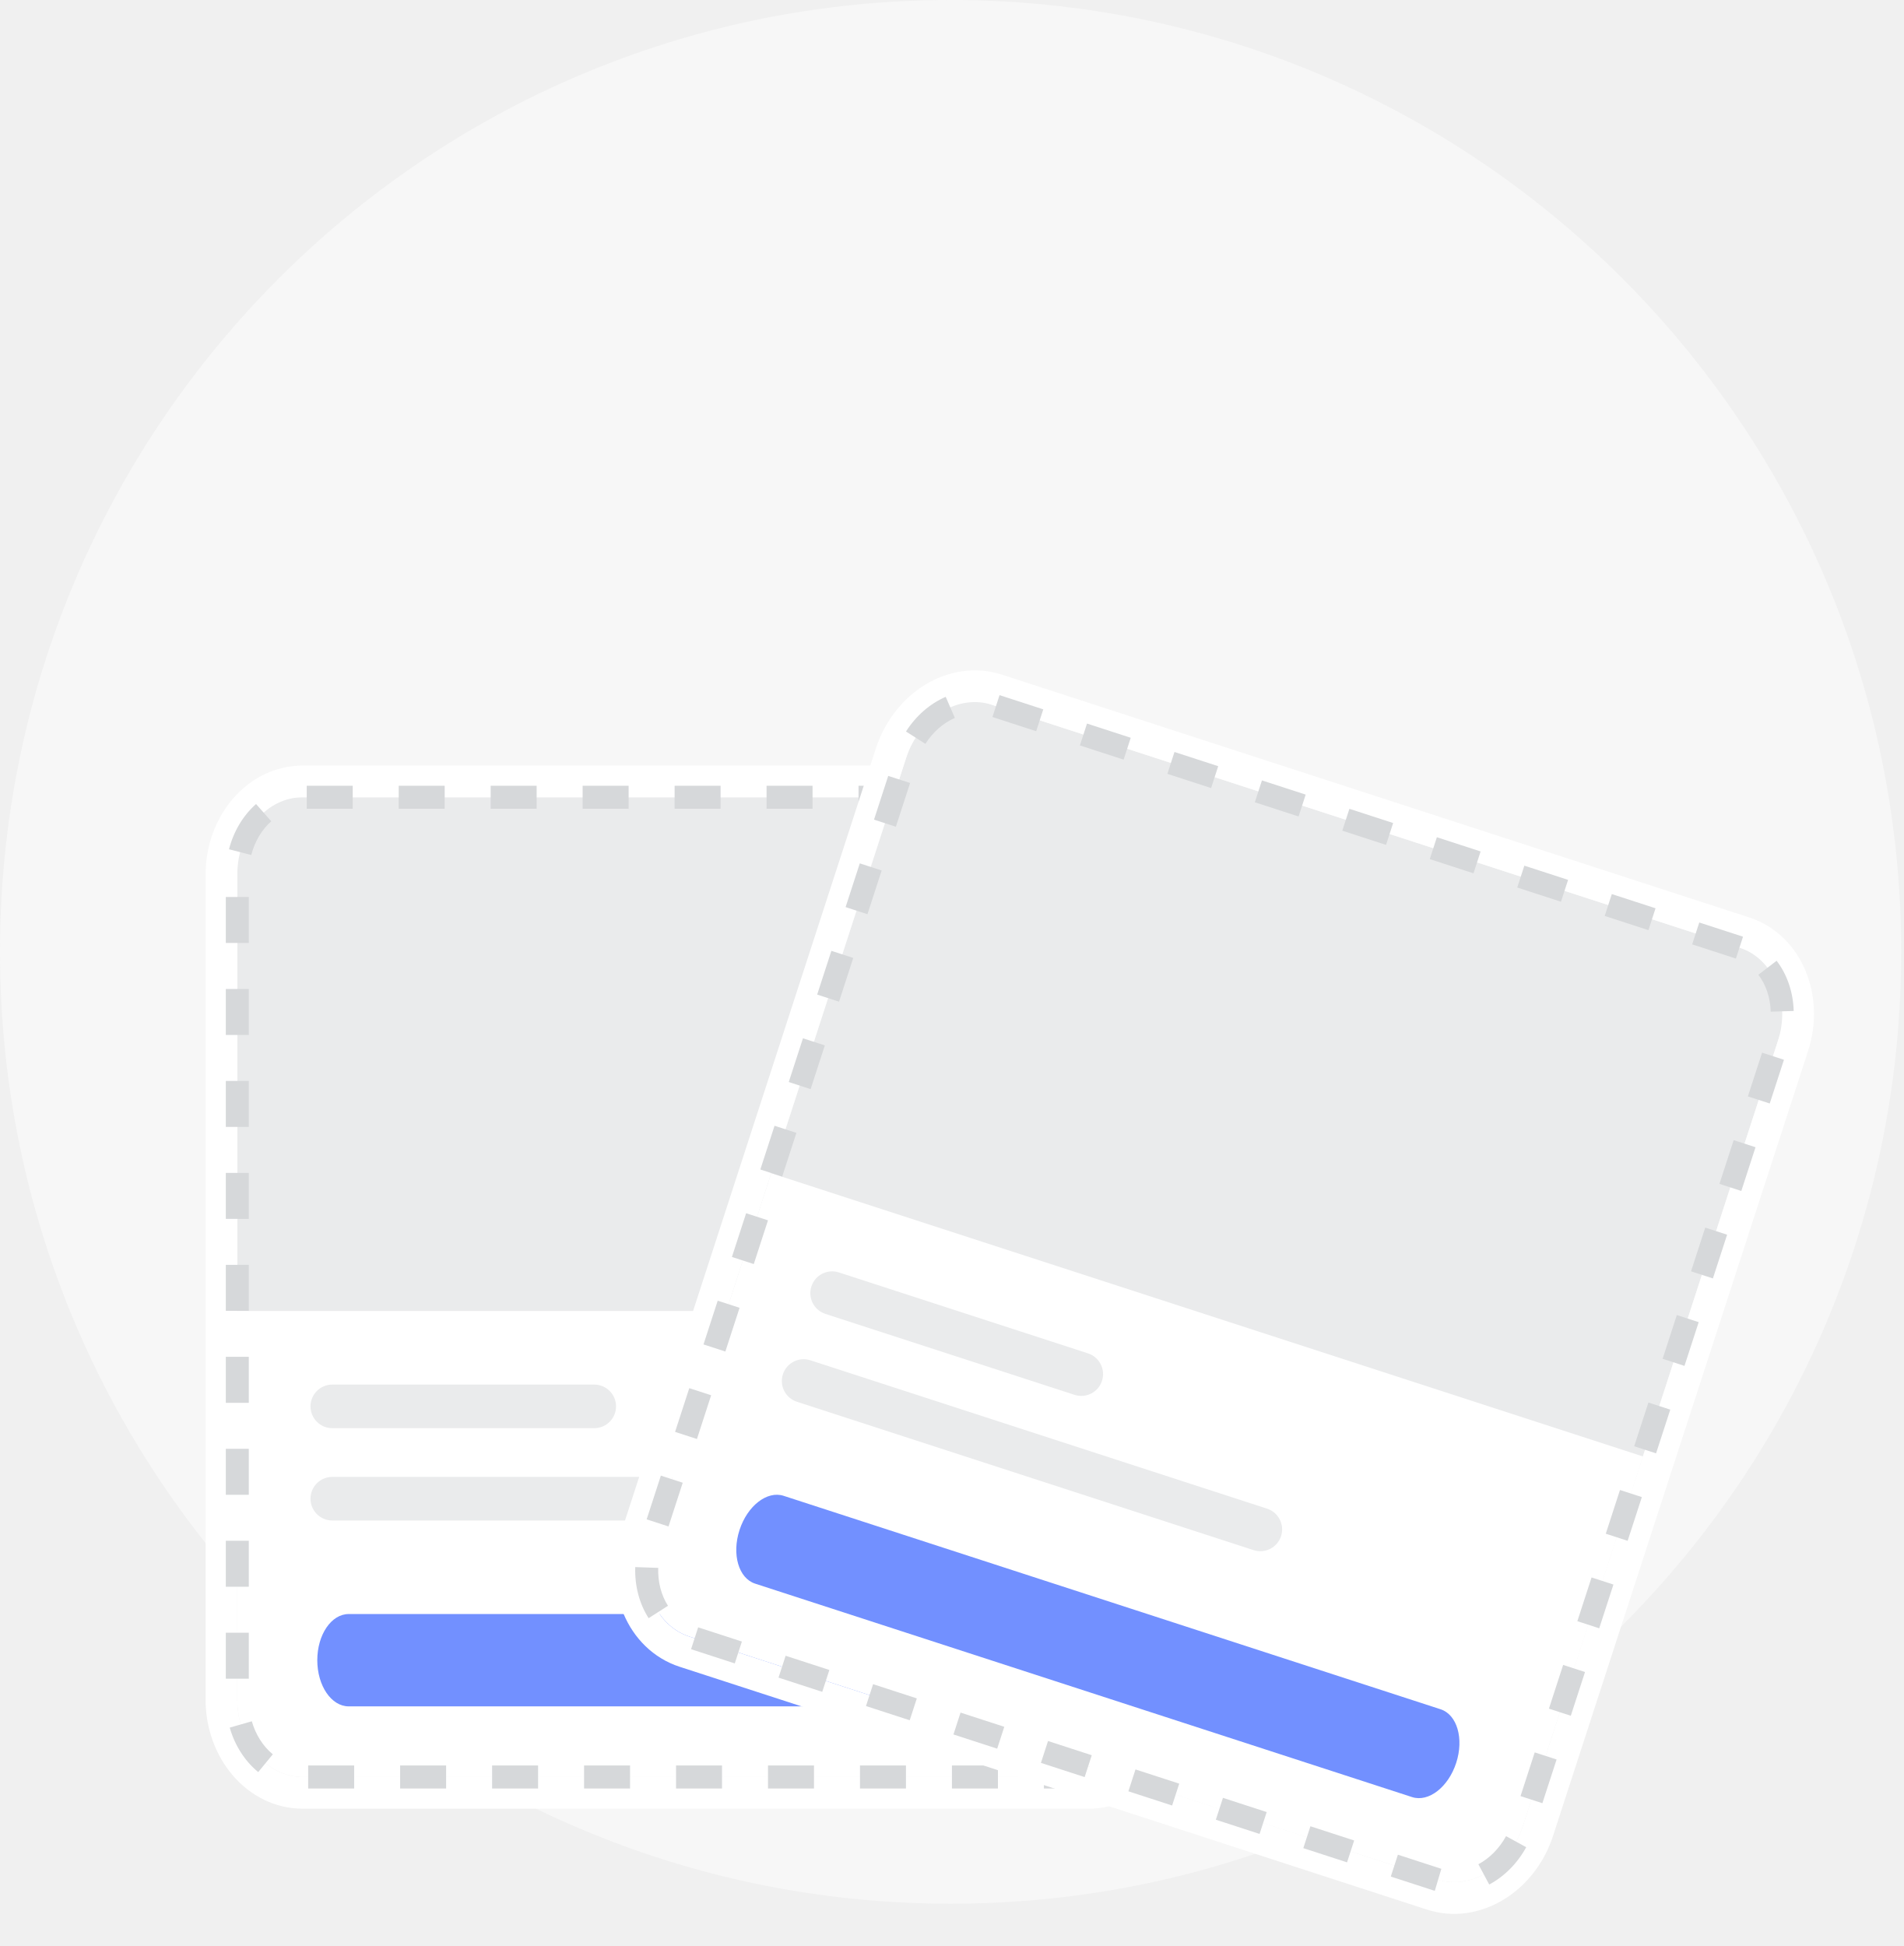
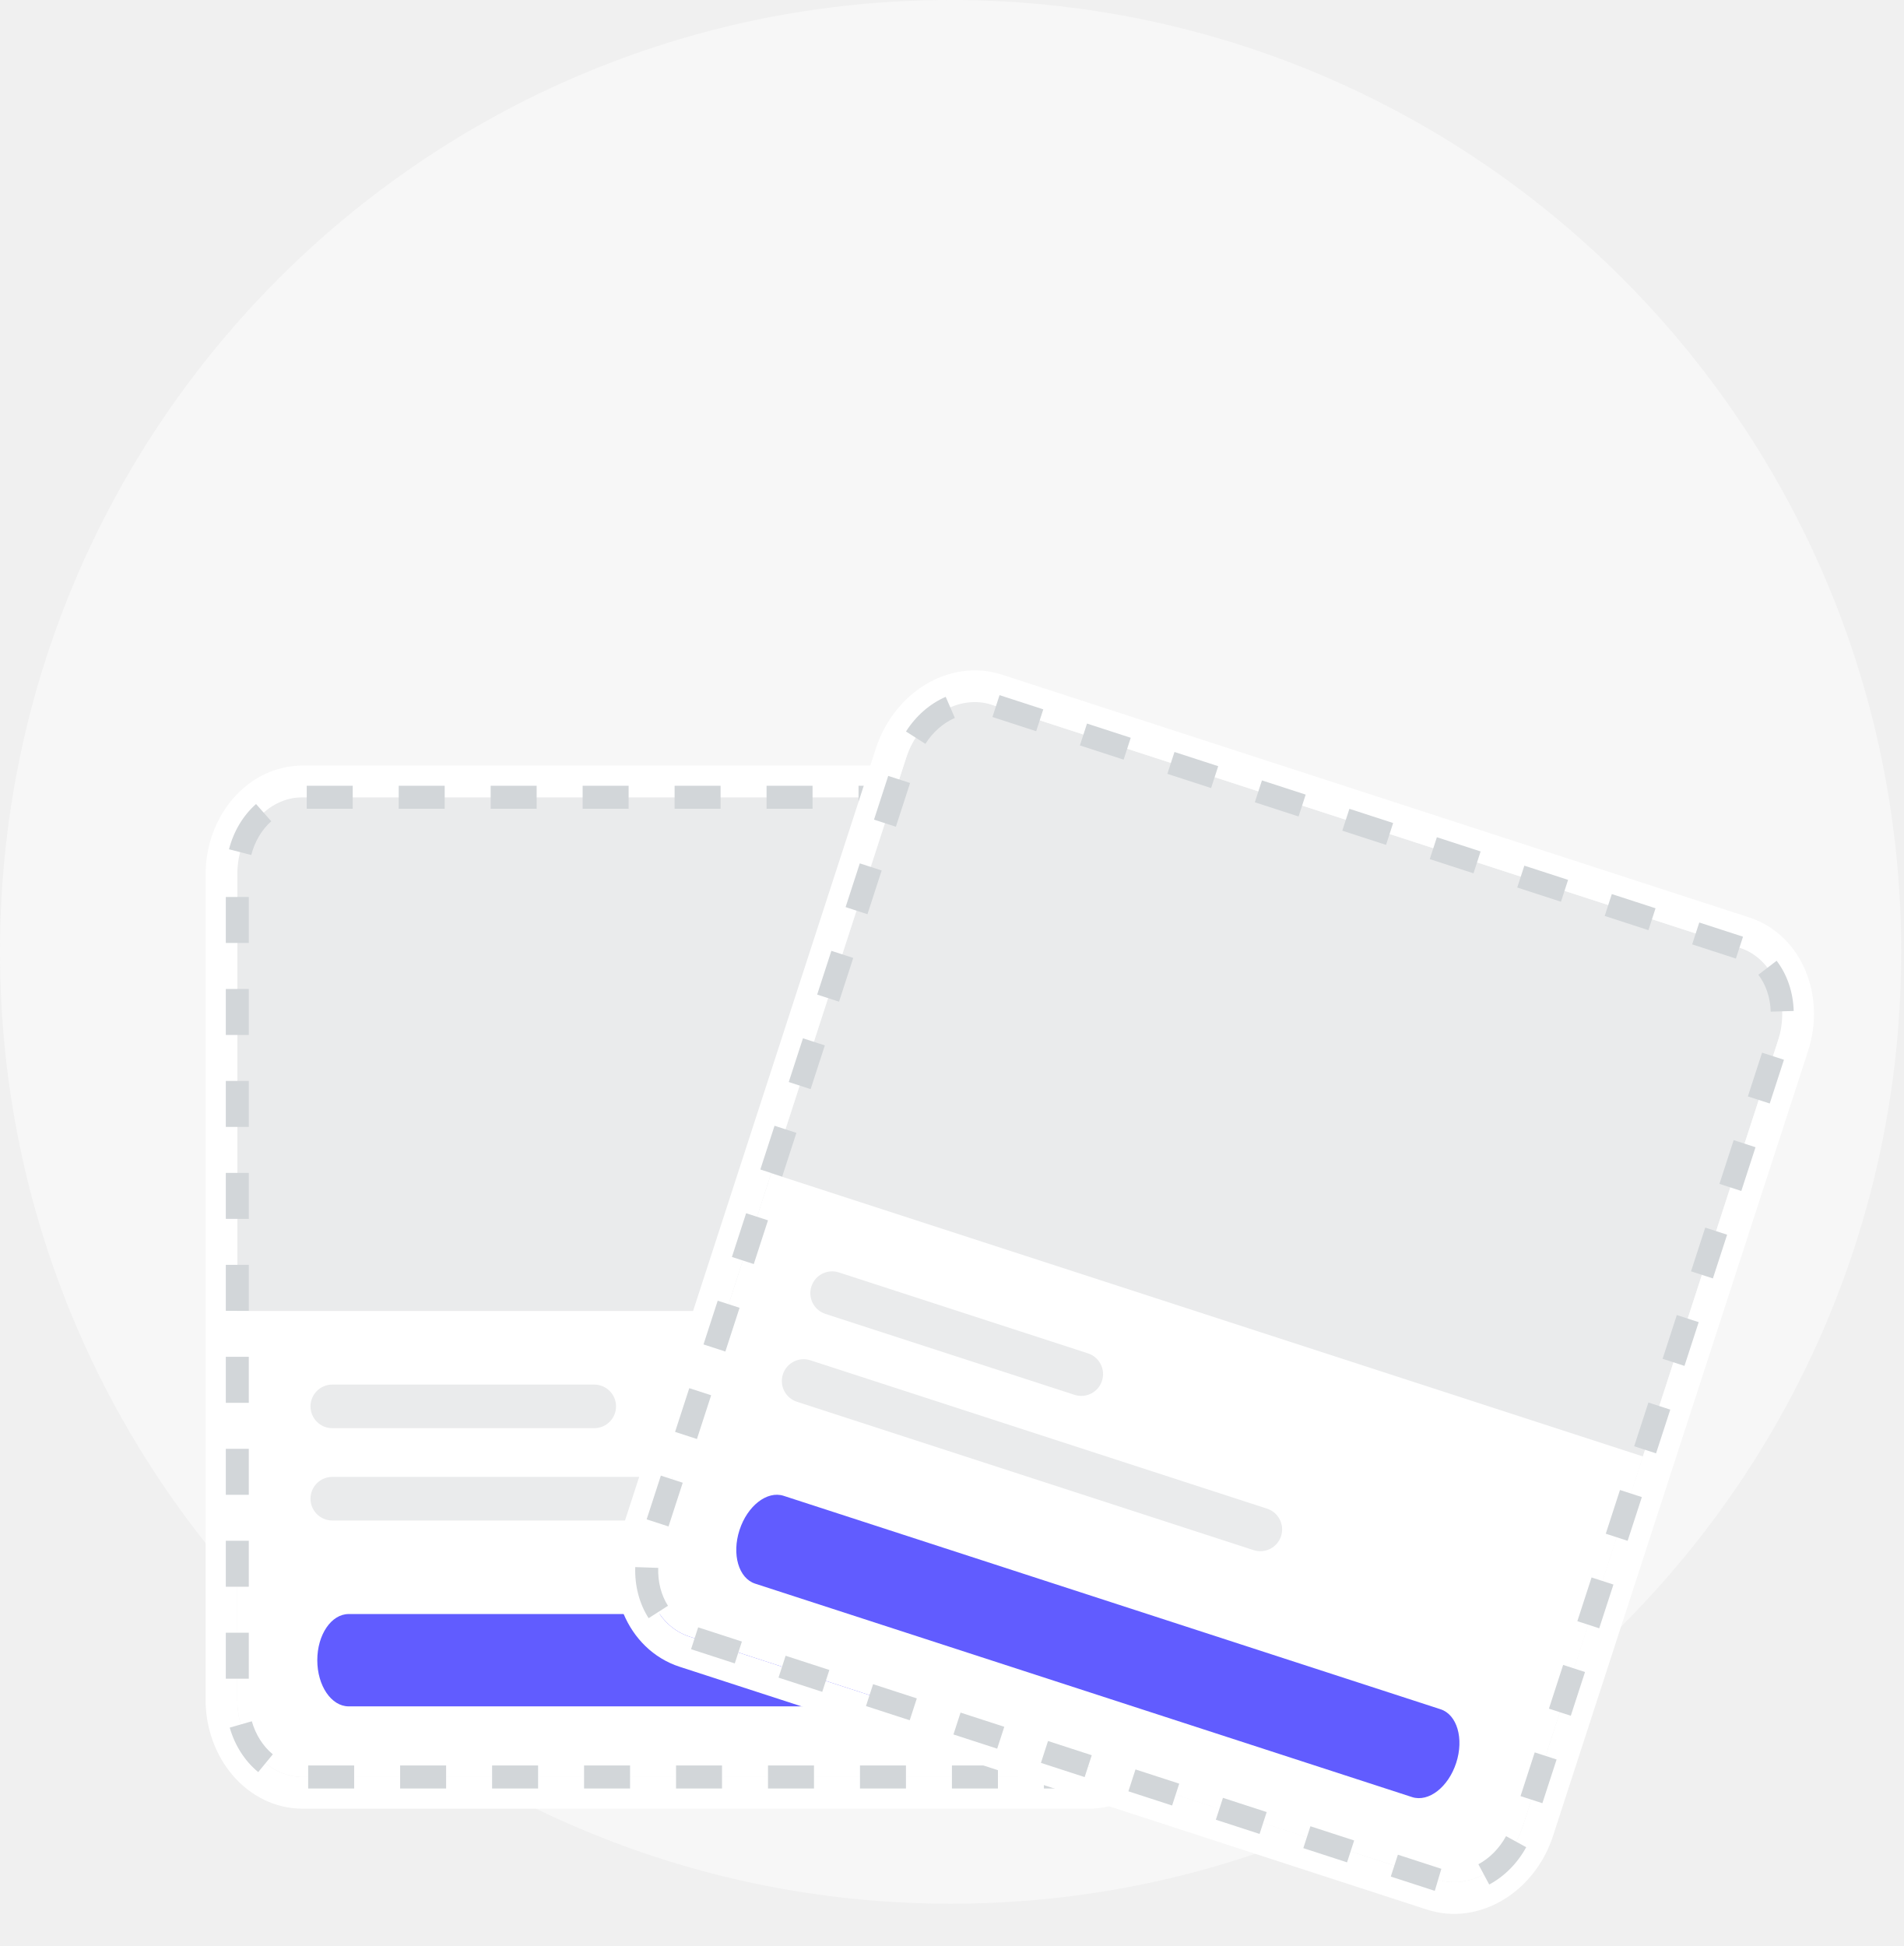
<svg xmlns="http://www.w3.org/2000/svg" xmlns:xlink="http://www.w3.org/1999/xlink" width="180px" height="184px" viewBox="0 0 180 184" version="1.1">
  <defs>
    <ellipse id="path-1" cx="89.88" cy="90" rx="89.88" ry="90" />
  </defs>
  <g id="0-result" stroke="none" stroke-width="1" fill="none" fill-rule="evenodd">
    <g>
      <mask id="mask-2" fill="white">
        <use xlink:href="#path-1" />
      </mask>
      <use id="Mask" fill="#F7F7F7" xlink:href="#path-1" />
      <path d="M102.915,75.385 L28.628,75.385 C25.215,75.385 22.438,78.666 22.438,82.698 L22.438,160.706 C22.438,164.739 25.215,168.019 28.628,168.019 L102.915,168.019 C106.329,168.019 109.106,164.739 109.106,160.706 L109.106,82.698 C109.106,78.666 106.329,75.385 102.915,75.385 Z" id="Shape" fill="#FFFFFF" fill-rule="nonzero" />
      <path d="M26.677,75.385 L104.867,75.385 C107.208,75.385 109.106,77.283 109.106,79.624 L109.106,123.958 L22.438,123.958 L22.438,79.624 C22.438,77.283 24.336,75.385 26.677,75.385 Z" id="Rectangle" fill="#EAEBEC" />
      <path d="M56.184,135.038 L31.422,135.038 C30.282,135.038 29.359,134.116 29.359,132.976 C29.359,131.837 30.282,130.915 31.422,130.915 L56.184,130.915 C57.325,130.915 58.248,131.837 58.248,132.976 C58.248,134.116 57.325,135.038 56.184,135.038 Z" id="Shape" fill="#EAEBEC" fill-rule="nonzero" />
      <path d="M102.915,73.885 C107.218,73.885 110.606,77.888 110.606,82.698 L110.606,160.706 C110.606,165.517 107.218,169.519 102.915,169.519 L28.628,169.519 C24.326,169.519 20.938,165.517 20.938,160.706 L20.938,82.698 C20.938,77.888 24.326,73.885 28.628,73.885 L102.915,73.885 Z" id="Shape" stroke="#FFFFFF" stroke-width="3" fill-rule="nonzero" />
-       <path d="M102.915,74.298 L102.915,76.472 L98.567,76.472 L98.567,74.298 L102.915,74.298 Z M94.219,74.298 L94.219,76.472 L89.872,76.472 L89.872,74.298 L94.219,74.298 Z M85.524,74.298 L85.524,76.472 L81.176,76.472 L81.176,74.298 L85.524,74.298 Z M76.828,74.298 L76.828,76.472 L72.48,76.472 L72.48,74.298 L76.828,74.298 Z M68.132,74.298 L68.132,76.472 L63.785,76.472 L63.785,74.298 L68.132,74.298 Z M59.437,74.298 L59.437,76.472 L55.089,76.472 L55.089,74.298 L59.437,74.298 Z M50.741,74.298 L50.741,76.472 L46.393,76.472 L46.393,74.298 L50.741,74.298 Z M42.046,74.298 L42.046,76.472 L37.698,76.472 L37.698,74.298 L42.046,74.298 Z M33.35,74.298 L33.35,76.472 L29.002,76.472 L29.002,74.298 L33.35,74.298 Z M24.21,76.023 L25.649,77.653 C24.758,78.439 24.088,79.558 23.757,80.844 L21.652,80.302 C22.09,78.602 22.987,77.103 24.21,76.023 Z M21.351,84.814 L23.525,84.814 L23.525,89.161 L21.351,89.161 L21.351,84.814 Z M21.351,93.509 L23.525,93.509 L23.525,97.857 L21.351,97.857 L21.351,93.509 Z M21.351,102.205 L23.525,102.205 L23.525,106.553 L21.351,106.553 L21.351,102.205 Z M21.351,110.901 L23.525,110.901 L23.525,115.248 L21.351,115.248 L21.351,110.901 Z M21.351,119.596 L23.525,119.596 L23.525,123.944 L21.351,123.944 L21.351,119.596 Z M21.351,128.292 L23.525,128.292 L23.525,132.64 L21.351,132.64 L21.351,128.292 Z M21.351,136.987 L23.525,136.987 L23.525,141.335 L21.351,141.335 L21.351,136.987 Z M21.351,145.683 L23.525,145.683 L23.525,150.031 L21.351,150.031 L21.351,145.683 Z M21.351,154.379 L23.525,154.379 L23.525,158.727 L21.351,158.727 L21.351,154.379 Z M21.72,163.352 L23.809,162.752 C24.176,164.028 24.879,165.125 25.795,165.876 L24.415,167.556 C23.152,166.52 22.206,165.044 21.72,163.352 Z M29.138,169.106 L29.138,166.932 L33.486,166.932 L33.486,169.106 L29.138,169.106 Z M37.833,169.106 L37.833,166.932 L42.181,166.932 L42.181,169.106 L37.833,169.106 Z M46.529,169.106 L46.529,166.932 L50.877,166.932 L50.877,169.106 L46.529,169.106 Z M55.225,169.106 L55.225,166.932 L59.573,166.932 L59.573,169.106 L55.225,169.106 Z M63.92,169.106 L63.92,166.932 L68.268,166.932 L68.268,169.106 L63.92,169.106 Z M72.616,169.106 L72.616,166.932 L76.964,166.932 L76.964,169.106 L72.616,169.106 Z M81.312,169.106 L81.312,166.932 L85.659,166.932 L85.659,169.106 L81.312,169.106 Z M90.007,169.106 L90.007,166.932 L94.355,166.932 L94.355,169.106 L90.007,169.106 Z M98.703,169.106 L98.703,166.932 L102.915,166.932 C102.969,166.932 102.969,166.932 103.023,166.931 L103.078,169.104 C102.997,169.106 102.997,169.106 102.915,169.106 L98.703,169.106 Z M107.788,166.946 L106.22,165.44 C107.05,164.575 107.641,163.409 107.888,162.105 L110.024,162.511 C109.699,164.223 108.914,165.773 107.788,166.946 Z M110.193,158.082 L108.019,158.082 L108.019,153.734 L110.193,153.734 L110.193,158.082 Z M110.193,149.386 L108.019,149.386 L108.019,145.038 L110.193,145.038 L110.193,149.386 Z M110.193,140.69 L108.019,140.69 L108.019,136.342 L110.193,136.342 L110.193,140.69 Z M110.193,131.995 L108.019,131.995 L108.019,127.647 L110.193,127.647 L110.193,131.995 Z M110.193,123.299 L108.019,123.299 L108.019,118.951 L110.193,118.951 L110.193,123.299 Z M110.193,114.603 L108.019,114.603 L108.019,110.255 L110.193,110.255 L110.193,114.603 Z M110.193,105.908 L108.019,105.908 L108.019,101.56 L110.193,101.56 L110.193,105.908 Z M110.193,97.212 L108.019,97.212 L108.019,92.864 L110.193,92.864 L110.193,97.212 Z M110.193,88.516 L108.019,88.516 L108.019,84.168 L110.193,84.168 L110.193,88.516 Z M109.645,79.496 L107.598,80.228 C107.15,78.977 106.374,77.937 105.407,77.271 L106.64,75.48 C107.992,76.412 109.047,77.825 109.645,79.496 Z" id="Shape" fill="#D6D8DA" fill-rule="nonzero" />
+       <path d="M102.915,74.298 L102.915,76.472 L98.567,76.472 L98.567,74.298 L102.915,74.298 Z M94.219,74.298 L94.219,76.472 L89.872,76.472 L89.872,74.298 L94.219,74.298 Z M85.524,74.298 L85.524,76.472 L81.176,76.472 L81.176,74.298 L85.524,74.298 Z M76.828,74.298 L76.828,76.472 L72.48,76.472 L72.48,74.298 L76.828,74.298 Z M68.132,74.298 L68.132,76.472 L63.785,76.472 L63.785,74.298 L68.132,74.298 Z M59.437,74.298 L59.437,76.472 L55.089,76.472 L55.089,74.298 L59.437,74.298 Z M50.741,74.298 L50.741,76.472 L46.393,76.472 L46.393,74.298 L50.741,74.298 Z M42.046,74.298 L42.046,76.472 L37.698,76.472 L37.698,74.298 L42.046,74.298 Z M33.35,74.298 L33.35,76.472 L29.002,76.472 L29.002,74.298 L33.35,74.298 Z M24.21,76.023 L25.649,77.653 C24.758,78.439 24.088,79.558 23.757,80.844 L21.652,80.302 C22.09,78.602 22.987,77.103 24.21,76.023 Z M21.351,84.814 L23.525,84.814 L23.525,89.161 L21.351,89.161 L21.351,84.814 Z M21.351,93.509 L23.525,93.509 L23.525,97.857 L21.351,97.857 L21.351,93.509 Z M21.351,102.205 L23.525,102.205 L23.525,106.553 L21.351,106.553 L21.351,102.205 Z M21.351,110.901 L23.525,110.901 L23.525,115.248 L21.351,115.248 L21.351,110.901 Z M21.351,119.596 L23.525,119.596 L23.525,123.944 L21.351,123.944 L21.351,119.596 Z M21.351,128.292 L23.525,128.292 L23.525,132.64 L21.351,132.64 L21.351,128.292 Z M21.351,136.987 L23.525,136.987 L23.525,141.335 L21.351,141.335 L21.351,136.987 Z M21.351,145.683 L23.525,145.683 L23.525,150.031 L21.351,150.031 L21.351,145.683 Z M21.351,154.379 L23.525,154.379 L23.525,158.727 L21.351,158.727 L21.351,154.379 Z M21.72,163.352 L23.809,162.752 C24.176,164.028 24.879,165.125 25.795,165.876 L24.415,167.556 C23.152,166.52 22.206,165.044 21.72,163.352 Z M29.138,169.106 L29.138,166.932 L33.486,166.932 L33.486,169.106 L29.138,169.106 Z M37.833,169.106 L37.833,166.932 L42.181,166.932 L42.181,169.106 L37.833,169.106 Z M46.529,169.106 L46.529,166.932 L50.877,166.932 L50.877,169.106 L46.529,169.106 Z M55.225,169.106 L55.225,166.932 L59.573,166.932 L59.573,169.106 L55.225,169.106 Z M63.92,169.106 L63.92,166.932 L68.268,166.932 L68.268,169.106 L63.92,169.106 Z M72.616,169.106 L72.616,166.932 L76.964,166.932 L76.964,169.106 L72.616,169.106 Z M81.312,169.106 L81.312,166.932 L85.659,166.932 L85.659,169.106 L81.312,169.106 Z M90.007,169.106 L90.007,166.932 L94.355,166.932 L94.355,169.106 L90.007,169.106 Z M98.703,169.106 L98.703,166.932 L102.915,166.932 C102.969,166.932 102.969,166.932 103.023,166.931 L103.078,169.104 C102.997,169.106 102.997,169.106 102.915,169.106 L98.703,169.106 Z M107.788,166.946 L106.22,165.44 C107.05,164.575 107.641,163.409 107.888,162.105 L110.024,162.511 C109.699,164.223 108.914,165.773 107.788,166.946 Z M110.193,158.082 L108.019,158.082 L108.019,153.734 L110.193,153.734 L110.193,158.082 Z M110.193,149.386 L108.019,149.386 L108.019,145.038 L110.193,145.038 L110.193,149.386 Z M110.193,140.69 L108.019,140.69 L108.019,136.342 L110.193,136.342 L110.193,140.69 Z M110.193,131.995 L108.019,131.995 L108.019,127.647 L110.193,127.647 L110.193,131.995 Z M110.193,123.299 L108.019,123.299 L108.019,118.951 L110.193,118.951 L110.193,123.299 Z M110.193,114.603 L108.019,114.603 L108.019,110.255 L110.193,110.255 L110.193,114.603 Z M110.193,105.908 L108.019,105.908 L108.019,101.56 L110.193,101.56 L110.193,105.908 Z M110.193,97.212 L108.019,97.212 L108.019,92.864 L110.193,92.864 L110.193,97.212 Z M110.193,88.516 L108.019,88.516 L108.019,84.168 L110.193,84.168 L110.193,88.516 Z M109.645,79.496 L107.598,80.228 C107.15,78.977 106.374,77.937 105.407,77.271 L106.64,75.48 C107.992,76.412 109.047,77.825 109.645,79.496 Z" id="Shape" fill="#D2D6D9" fill-rule="nonzero" />
      <path d="M76.82,143.768 L31.422,143.768 C30.282,143.768 29.359,142.846 29.359,141.707 C29.359,140.567 30.282,139.645 31.422,139.645 L76.82,139.645 C77.96,139.645 78.883,140.567 78.883,141.707 C78.883,142.846 77.96,143.768 76.82,143.768 Z" id="Shape" fill="#EAEBEC" fill-rule="nonzero" />
-       <path d="M98.281,161.342 L32.969,161.342 C31.328,161.342 30,159.39 30,156.977 C30,154.564 31.328,152.612 32.969,152.612 L98.281,152.612 C99.922,152.612 101.25,154.564 101.25,156.977 C101.25,159.39 99.922,161.342 98.281,161.342 Z" id="Shape-Copy" fill="#7290FF" fill-rule="nonzero" />
+       <path d="M98.281,161.342 L32.969,161.342 C31.328,161.342 30,159.39 30,156.977 C30,154.564 31.328,152.612 32.969,152.612 L98.281,152.612 C99.922,152.612 101.25,154.564 101.25,156.977 C101.25,159.39 99.922,161.342 98.281,161.342 Z" id="Shape-Copy" fill="#615CFF" fill-rule="nonzero" />
      <path d="M151.973,75.857 L77.686,75.857 C74.273,75.857 71.496,79.138 71.496,83.17 L71.496,161.178 C71.496,165.21 74.273,168.491 77.686,168.491 L151.973,168.491 C155.386,168.491 158.163,165.21 158.163,161.178 L158.163,83.17 C158.163,79.138 155.386,75.857 151.973,75.857 Z" id="Shape" fill="#FFFFFF" fill-rule="nonzero" transform="translate(114.8295, 122.1741) rotate(18) translate(-114.8295, -122.1741) " />
      <path d="M82.533,76.935 L160.723,76.935 C163.064,76.935 164.962,78.833 164.962,81.175 L164.962,125.508 L78.294,125.508 L78.294,81.175 C78.294,78.833 80.192,76.935 82.533,76.935 Z" id="Rectangle" fill="#EAEBEC" transform="translate(121.6282, 101.2217) rotate(18) translate(-121.6282, -101.2217) " />
      <path d="M102.838,128.16 L78.076,128.16 C76.935,128.16 76.012,127.238 76.012,126.099 C76.012,124.959 76.935,124.037 78.076,124.037 L102.838,124.037 C103.979,124.037 104.902,124.959 104.902,126.099 C104.902,127.238 103.979,128.16 102.838,128.16 Z" id="Shape" fill="#EAEBEC" fill-rule="nonzero" transform="translate(90.45704, 126.0988) rotate(18) translate(-90.45704, -126.0988) " />
      <path d="M151.973,74.357 C156.275,74.357 159.663,78.36 159.663,83.17 L159.663,161.178 C159.663,165.989 156.275,169.991 151.973,169.991 L77.686,169.991 C73.384,169.991 69.996,165.989 69.996,161.178 L69.996,83.17 C69.996,78.36 73.384,74.357 77.686,74.357 L151.973,74.357 Z" id="outline" stroke="#FFFFFF" stroke-width="3" fill-rule="nonzero" transform="translate(114.8295, 122.1741) rotate(18) translate(-114.8295, -122.1741) " />
-       <path d="M151.973,74.77 L151.973,76.944 L147.625,76.944 L147.625,74.77 L151.973,74.77 Z M143.277,74.77 L143.277,76.944 L138.929,76.944 L138.929,74.77 L143.277,74.77 Z M134.582,74.77 L134.582,76.944 L130.234,76.944 L130.234,74.77 L134.582,74.77 Z M125.886,74.77 L125.886,76.944 L121.538,76.944 L121.538,74.77 L125.886,74.77 Z M117.19,74.77 L117.19,76.944 L112.842,76.944 L112.842,74.77 L117.19,74.77 Z M108.495,74.77 L108.495,76.944 L104.147,76.944 L104.147,74.77 L108.495,74.77 Z M99.799,74.77 L99.799,76.944 L95.451,76.944 L95.451,74.77 L99.799,74.77 Z M91.103,74.77 L91.103,76.944 L86.755,76.944 L86.755,74.77 L91.103,74.77 Z M82.408,74.77 L82.408,76.944 L78.06,76.944 L78.06,74.77 L82.408,74.77 Z M73.268,76.495 L74.707,78.124 C73.816,78.911 73.146,80.03 72.815,81.316 L70.71,80.774 C71.147,79.074 72.045,77.575 73.268,76.495 Z M70.409,85.285 L72.583,85.285 L72.583,89.633 L70.409,89.633 L70.409,85.285 Z M70.409,93.981 L72.583,93.981 L72.583,98.329 L70.409,98.329 L70.409,93.981 Z M70.409,102.677 L72.583,102.677 L72.583,107.025 L70.409,107.025 L70.409,102.677 Z M70.409,111.372 L72.583,111.372 L72.583,115.72 L70.409,115.72 L70.409,111.372 Z M70.409,120.068 L72.583,120.068 L72.583,124.416 L70.409,124.416 L70.409,120.068 Z M70.409,128.764 L72.583,128.764 L72.583,133.111 L70.409,133.111 L70.409,128.764 Z M70.409,137.459 L72.583,137.459 L72.583,141.807 L70.409,141.807 L70.409,137.459 Z M70.409,146.155 L72.583,146.155 L72.583,150.503 L70.409,150.503 L70.409,146.155 Z M70.409,154.851 L72.583,154.851 L72.583,159.198 L70.409,159.198 L70.409,154.851 Z M70.778,163.824 L72.867,163.224 C73.234,164.5 73.937,165.597 74.852,166.348 L73.473,168.028 C72.21,166.992 71.264,165.516 70.778,163.824 Z M78.196,169.578 L78.196,167.404 L82.543,167.404 L82.543,169.578 L78.196,169.578 Z M86.891,169.578 L86.891,167.404 L91.239,167.404 L91.239,169.578 L86.891,169.578 Z M95.587,169.578 L95.587,167.404 L99.935,167.404 L99.935,169.578 L95.587,169.578 Z M104.282,169.578 L104.282,167.404 L108.63,167.404 L108.63,169.578 L104.282,169.578 Z M112.978,169.578 L112.978,167.404 L117.326,167.404 L117.326,169.578 L112.978,169.578 Z M121.674,169.578 L121.674,167.404 L126.022,167.404 L126.022,169.578 L121.674,169.578 Z M130.369,169.578 L130.369,167.404 L134.717,167.404 L134.717,169.578 L130.369,169.578 Z M139.065,169.578 L139.065,167.404 L143.413,167.404 L143.413,169.578 L139.065,169.578 Z M147.761,169.578 L147.761,167.404 L151.973,167.404 C152.027,167.404 152.027,167.404 152.081,167.403 L152.136,169.576 C152.055,169.578 152.055,169.578 151.973,169.578 L147.761,169.578 Z M156.845,167.418 L155.278,165.912 C156.108,165.047 156.698,163.881 156.946,162.577 L159.082,162.982 C158.757,164.695 157.972,166.245 156.845,167.418 Z M159.25,158.553 L157.076,158.553 L157.076,154.206 L159.25,154.206 L159.25,158.553 Z M159.25,149.858 L157.076,149.858 L157.076,145.51 L159.25,145.51 L159.25,149.858 Z M159.25,141.162 L157.076,141.162 L157.076,136.814 L159.25,136.814 L159.25,141.162 Z M159.25,132.466 L157.076,132.466 L157.076,128.119 L159.25,128.119 L159.25,132.466 Z M159.25,123.771 L157.076,123.771 L157.076,119.423 L159.25,119.423 L159.25,123.771 Z M159.25,115.075 L157.076,115.075 L157.076,110.727 L159.25,110.727 L159.25,115.075 Z M159.25,106.379 L157.076,106.379 L157.076,102.032 L159.25,102.032 L159.25,106.379 Z M159.25,97.684 L157.076,97.684 L157.076,93.336 L159.25,93.336 L159.25,97.684 Z M159.25,88.988 L157.076,88.988 L157.076,84.64 L159.25,84.64 L159.25,88.988 Z M158.702,79.968 L156.655,80.7 C156.208,79.449 155.432,78.409 154.465,77.743 L155.698,75.952 C157.05,76.883 158.105,78.297 158.702,79.968 Z" id="Shape" fill="#D6D8DA" fill-rule="nonzero" transform="translate(114.8295, 122.1741) rotate(18) translate(-114.8295, -122.1741) " />
+       <path d="M151.973,74.77 L151.973,76.944 L147.625,76.944 L147.625,74.77 L151.973,74.77 Z M143.277,74.77 L143.277,76.944 L138.929,76.944 L138.929,74.77 L143.277,74.77 Z M134.582,74.77 L134.582,76.944 L130.234,76.944 L130.234,74.77 L134.582,74.77 Z M125.886,74.77 L125.886,76.944 L121.538,76.944 L121.538,74.77 L125.886,74.77 Z M117.19,74.77 L117.19,76.944 L112.842,76.944 L112.842,74.77 L117.19,74.77 Z M108.495,74.77 L108.495,76.944 L104.147,76.944 L104.147,74.77 L108.495,74.77 Z M99.799,74.77 L99.799,76.944 L95.451,76.944 L95.451,74.77 L99.799,74.77 Z M91.103,74.77 L91.103,76.944 L86.755,76.944 L86.755,74.77 L91.103,74.77 Z M82.408,74.77 L82.408,76.944 L78.06,76.944 L78.06,74.77 L82.408,74.77 Z M73.268,76.495 L74.707,78.124 C73.816,78.911 73.146,80.03 72.815,81.316 L70.71,80.774 C71.147,79.074 72.045,77.575 73.268,76.495 Z M70.409,85.285 L72.583,85.285 L72.583,89.633 L70.409,89.633 L70.409,85.285 Z M70.409,93.981 L72.583,93.981 L72.583,98.329 L70.409,98.329 L70.409,93.981 Z M70.409,102.677 L72.583,102.677 L72.583,107.025 L70.409,107.025 L70.409,102.677 Z M70.409,111.372 L72.583,111.372 L72.583,115.72 L70.409,115.72 L70.409,111.372 Z M70.409,120.068 L72.583,120.068 L72.583,124.416 L70.409,124.416 L70.409,120.068 Z M70.409,128.764 L72.583,128.764 L72.583,133.111 L70.409,133.111 L70.409,128.764 Z M70.409,137.459 L72.583,137.459 L72.583,141.807 L70.409,141.807 L70.409,137.459 Z M70.409,146.155 L72.583,146.155 L72.583,150.503 L70.409,150.503 L70.409,146.155 Z M70.409,154.851 L72.583,154.851 L72.583,159.198 L70.409,159.198 L70.409,154.851 Z M70.778,163.824 L72.867,163.224 C73.234,164.5 73.937,165.597 74.852,166.348 L73.473,168.028 C72.21,166.992 71.264,165.516 70.778,163.824 Z M78.196,169.578 L78.196,167.404 L82.543,167.404 L82.543,169.578 L78.196,169.578 Z M86.891,169.578 L86.891,167.404 L91.239,167.404 L91.239,169.578 L86.891,169.578 Z M95.587,169.578 L95.587,167.404 L99.935,167.404 L99.935,169.578 L95.587,169.578 Z M104.282,169.578 L104.282,167.404 L108.63,167.404 L108.63,169.578 L104.282,169.578 Z M112.978,169.578 L112.978,167.404 L117.326,167.404 L117.326,169.578 L112.978,169.578 Z M121.674,169.578 L121.674,167.404 L126.022,167.404 L126.022,169.578 L121.674,169.578 Z M130.369,169.578 L130.369,167.404 L134.717,167.404 L134.717,169.578 L130.369,169.578 Z M139.065,169.578 L139.065,167.404 L143.413,167.404 L143.413,169.578 L139.065,169.578 Z M147.761,169.578 L147.761,167.404 L151.973,167.404 C152.027,167.404 152.027,167.404 152.081,167.403 L152.136,169.576 C152.055,169.578 152.055,169.578 151.973,169.578 L147.761,169.578 Z M156.845,167.418 L155.278,165.912 C156.108,165.047 156.698,163.881 156.946,162.577 L159.082,162.982 C158.757,164.695 157.972,166.245 156.845,167.418 Z M159.25,158.553 L157.076,158.553 L157.076,154.206 L159.25,154.206 L159.25,158.553 Z M159.25,149.858 L157.076,149.858 L157.076,145.51 L159.25,145.51 L159.25,149.858 Z M159.25,141.162 L157.076,141.162 L157.076,136.814 L159.25,136.814 L159.25,141.162 Z M159.25,132.466 L157.076,132.466 L157.076,128.119 L159.25,128.119 L159.25,132.466 Z M159.25,123.771 L157.076,123.771 L157.076,119.423 L159.25,119.423 L159.25,123.771 Z M159.25,115.075 L157.076,115.075 L157.076,110.727 L159.25,110.727 L159.25,115.075 Z M159.25,106.379 L157.076,106.379 L157.076,102.032 L159.25,102.032 L159.25,106.379 Z M159.25,97.684 L157.076,97.684 L157.076,93.336 L159.25,93.336 L159.25,97.684 Z M159.25,88.988 L157.076,88.988 L157.076,84.64 L159.25,84.64 L159.25,88.988 Z M158.702,79.968 L156.655,80.7 C156.208,79.449 155.432,78.409 154.465,77.743 L155.698,75.952 C157.05,76.883 158.105,78.297 158.702,79.968 Z" id="Shape" fill="#D2D6D9" fill-rule="nonzero" transform="translate(114.8295, 122.1741) rotate(18) translate(-114.8295, -122.1741) " />
      <path d="M120.274,139.656 L74.877,139.656 C73.736,139.656 72.813,138.734 72.813,137.594 C72.813,136.455 73.736,135.533 74.877,135.533 L120.274,135.533 C121.415,135.533 122.338,136.455 122.338,137.594 C122.338,138.734 121.415,139.656 120.274,139.656 Z" id="Shape" fill="#EAEBEC" fill-rule="nonzero" transform="translate(97.57541, 137.5945) rotate(18) translate(-97.57541, -137.5945) " />
-       <path d="M136.46,160.042 L71.148,160.042 C69.507,160.042 68.179,158.09 68.179,155.677 C68.179,153.264 69.507,151.312 71.148,151.312 L136.46,151.312 C138.101,151.312 139.429,153.264 139.429,155.677 C139.429,158.09 138.101,160.042 136.46,160.042 Z" id="Shape-Copy" fill="#7290FF" fill-rule="nonzero" transform="translate(103.804, 155.677) rotate(18) translate(-103.804, -155.677) " />
+       <path d="M136.46,160.042 L71.148,160.042 C69.507,160.042 68.179,158.09 68.179,155.677 C68.179,153.264 69.507,151.312 71.148,151.312 L136.46,151.312 C138.101,151.312 139.429,153.264 139.429,155.677 C139.429,158.09 138.101,160.042 136.46,160.042 Z" id="Shape-Copy" fill="#615CFF" fill-rule="nonzero" transform="translate(103.804, 155.677) rotate(18) translate(-103.804, -155.677) " />
    </g>
  </g>
</svg>
